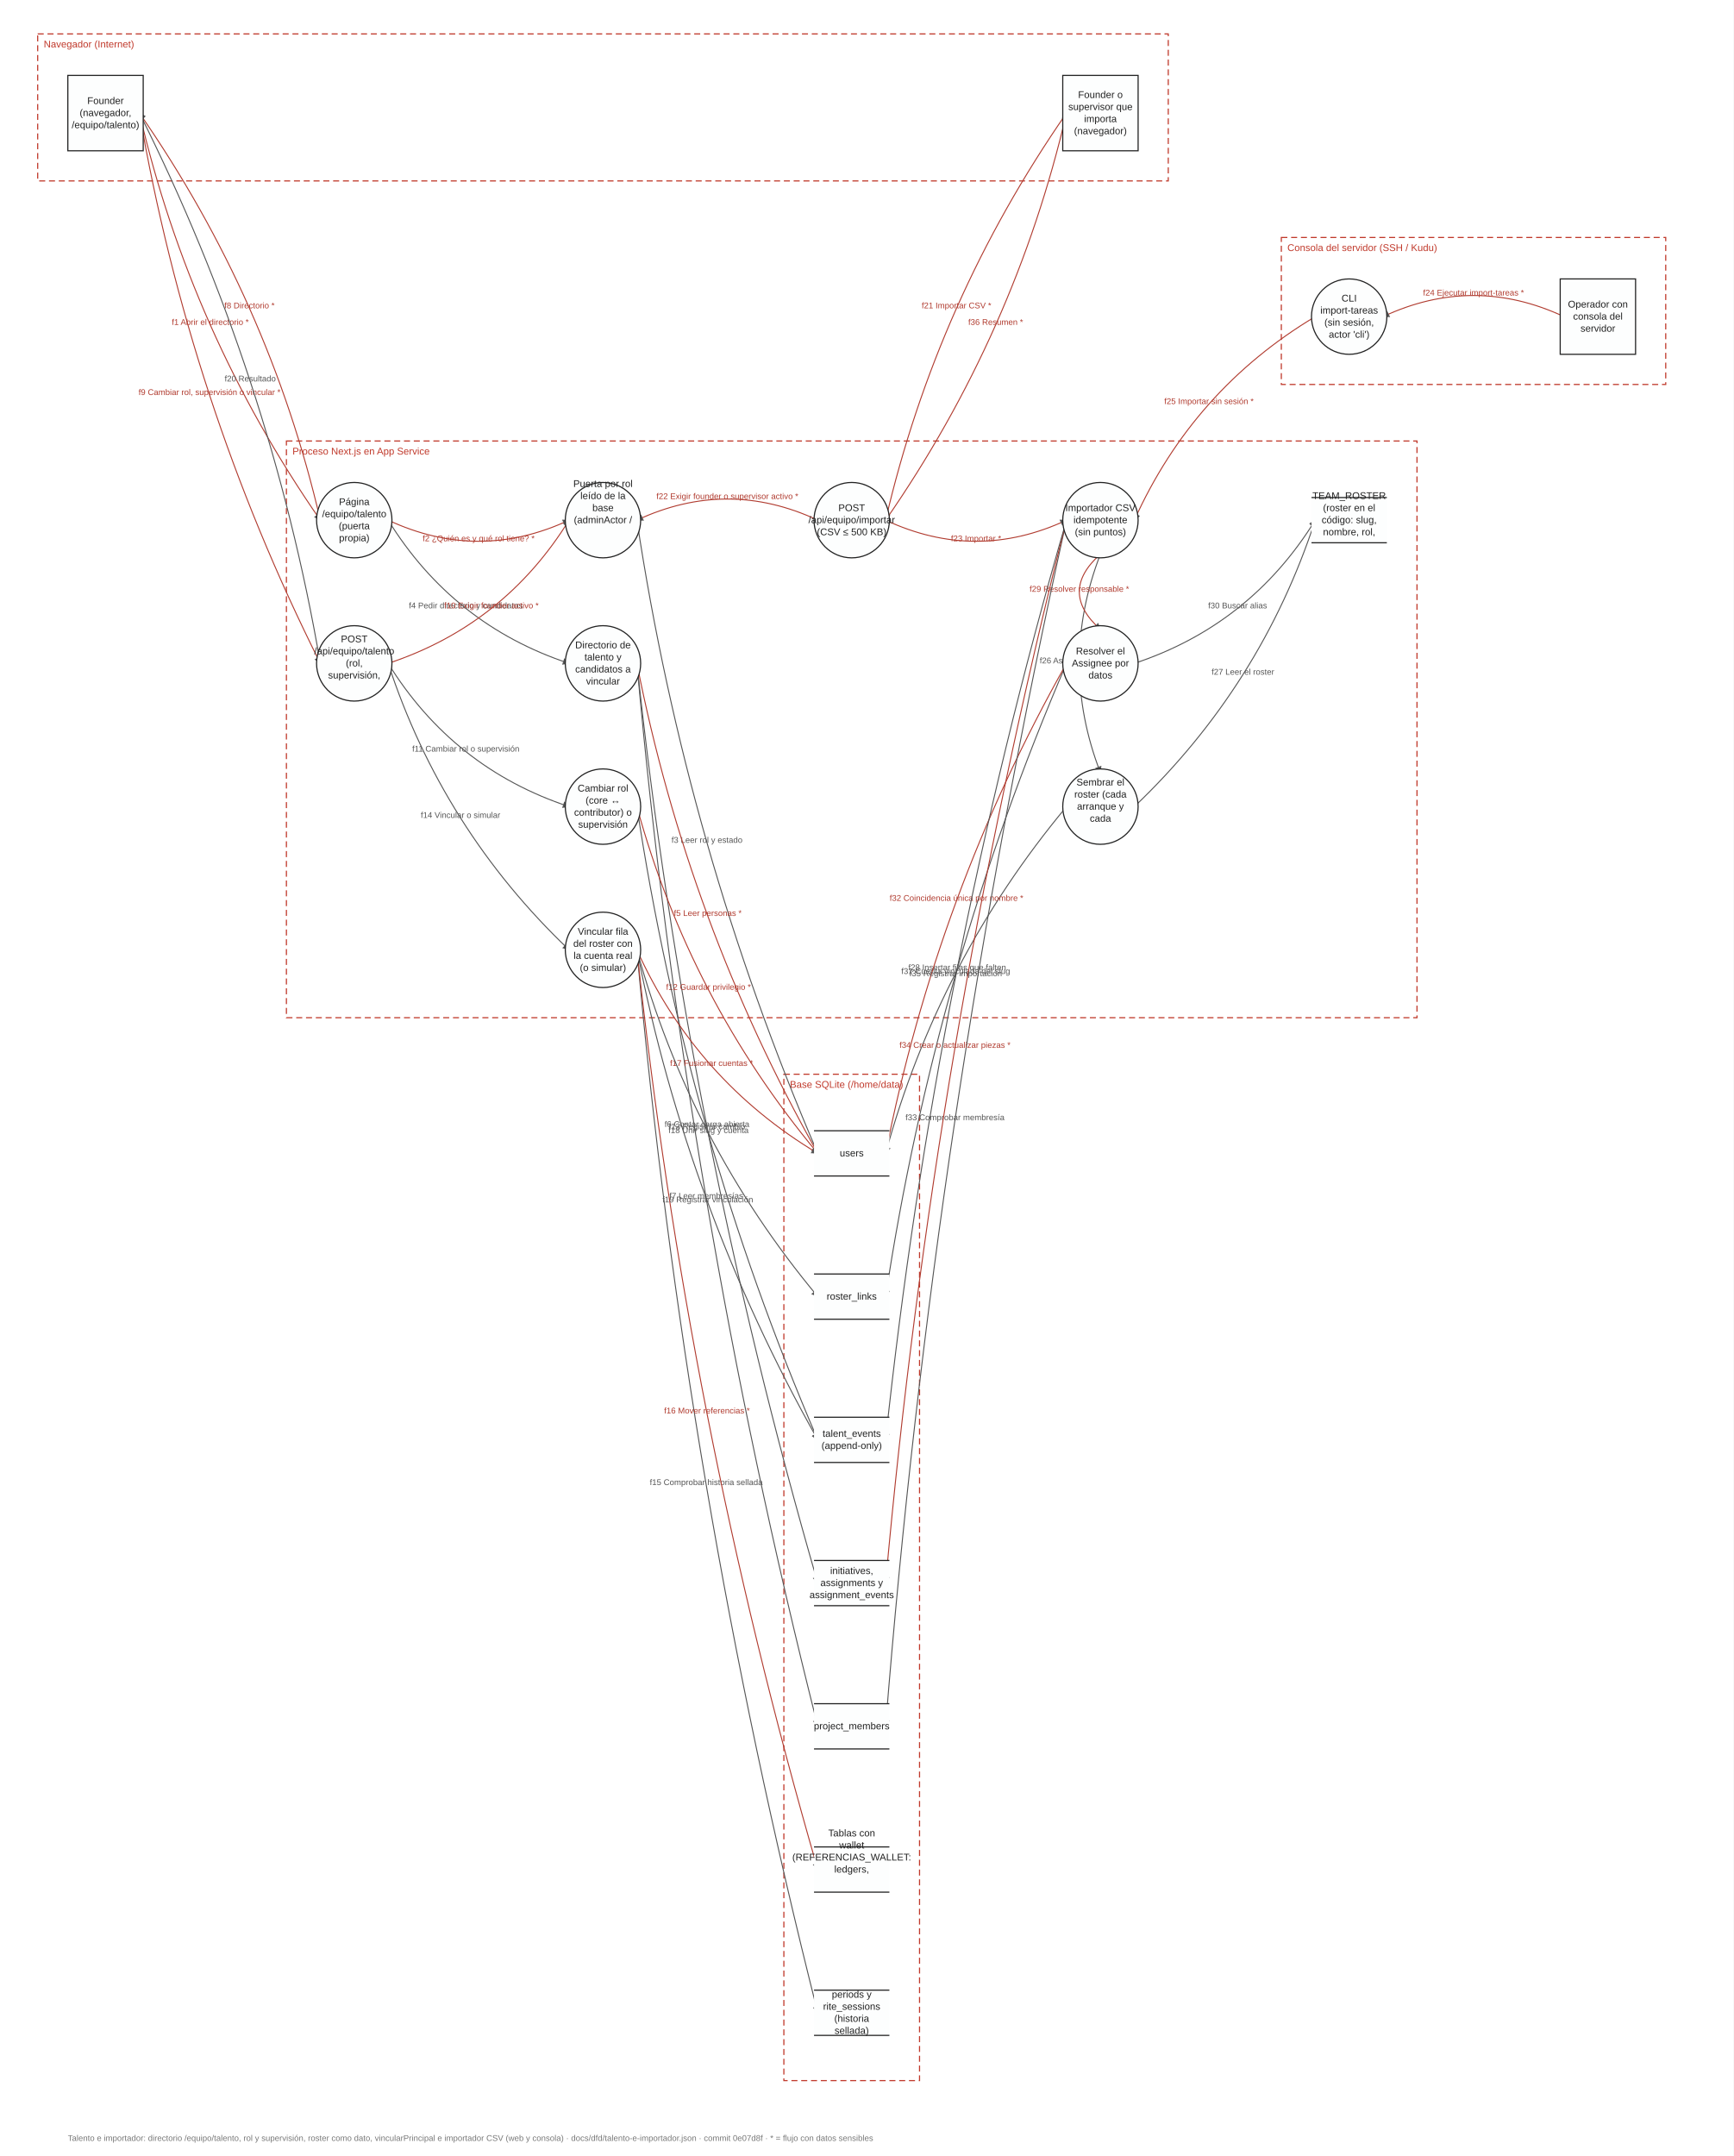
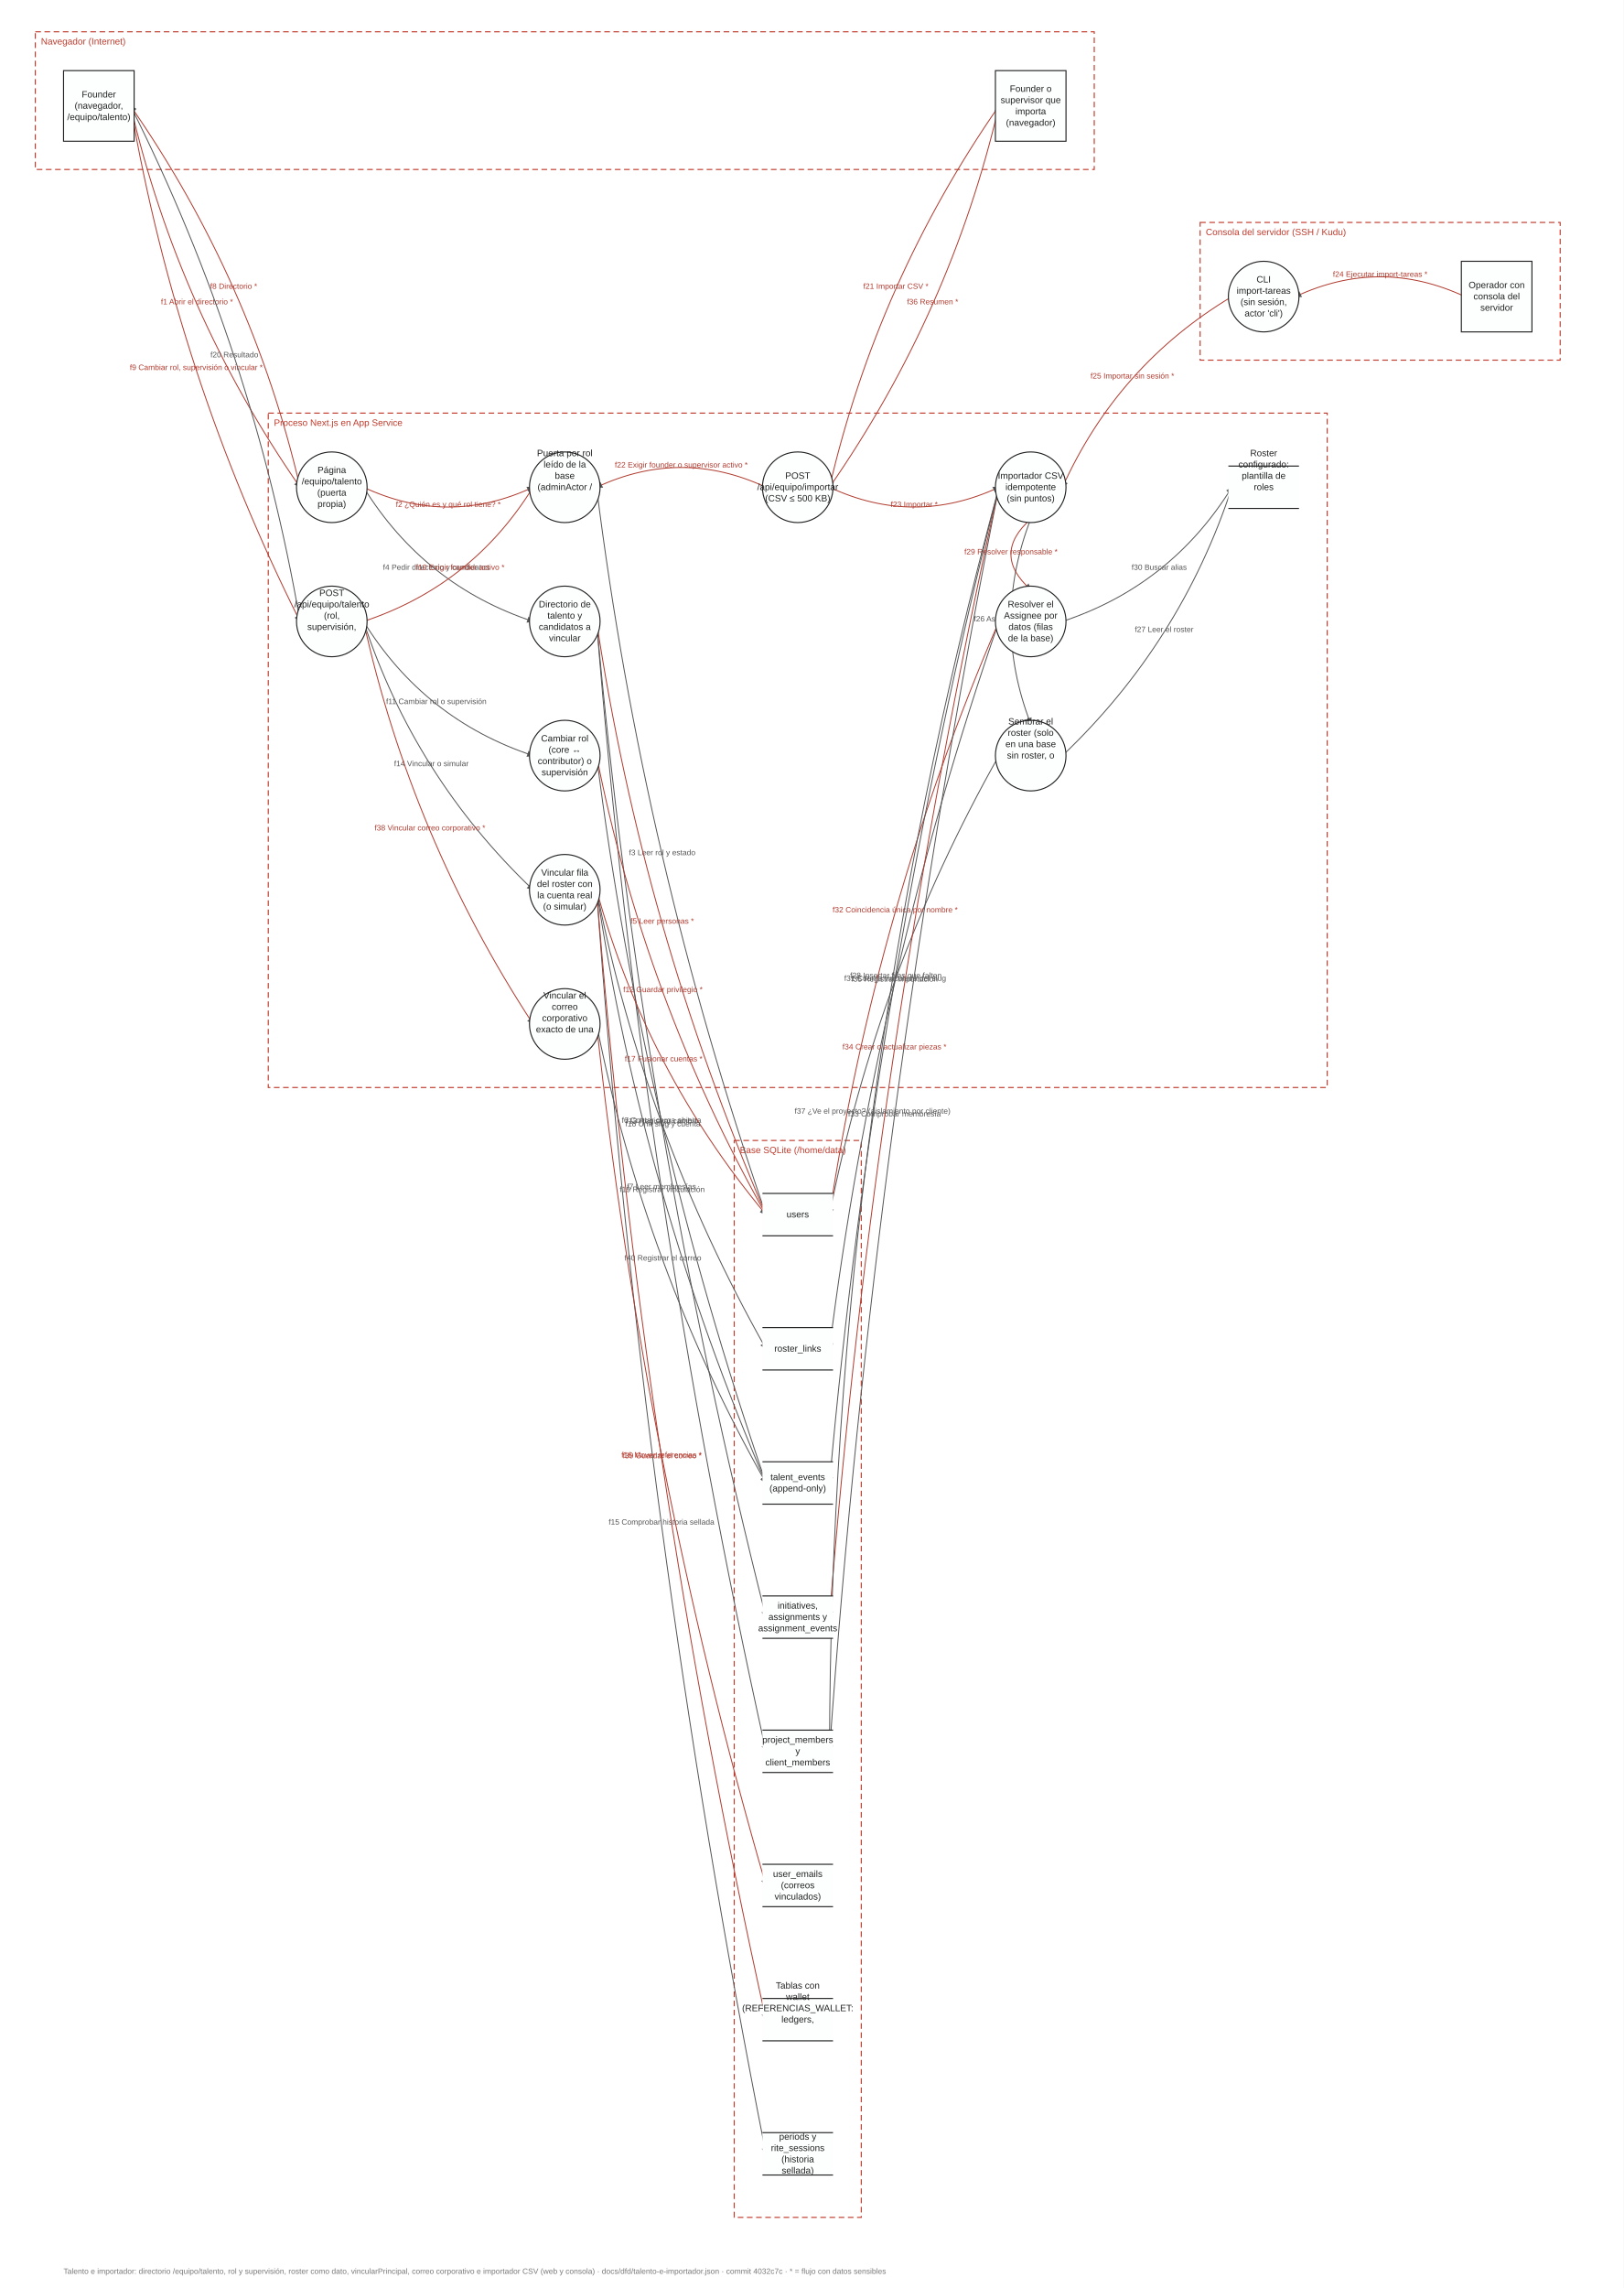
- <svg xmlns="http://www.w3.org/2000/svg" viewBox="0 0 2300 2860" width="2300" height="2860" font-family="Segoe UI, Arial, sans-serif" font-size="13">
+ <svg xmlns="http://www.w3.org/2000/svg" viewBox="0 0 2300 3240" width="2300" height="3240" font-family="Segoe UI, Arial, sans-serif" font-size="13">
  <defs>
    <marker id="punta" viewBox="0 0 10 10" refX="9" refY="5" markerWidth="7" markerHeight="7" orient="auto-start-reverse">
      <path d="M0,0 L10,5 L0,10 z" fill="#555" />
    </marker>
  </defs>
-   <rect width="2300" height="2860" fill="#ffffff" />
+   <rect width="2300" height="3240" fill="#ffffff" />
  <rect x="50" y="45" width="1500" height="195" fill="none" stroke="#c0392b" stroke-width="1.5" stroke-dasharray="8 5" />
  <text x="58" y="63" fill="#c0392b">Navegador (Internet)</text>
  <rect x="1700" y="315" width="510" height="195" fill="none" stroke="#c0392b" stroke-width="1.5" stroke-dasharray="8 5" />
  <text x="1708" y="333" fill="#c0392b">Consola del servidor (SSH / Kudu)</text>
-   <rect x="380" y="585" width="1500" height="765" fill="none" stroke="#c0392b" stroke-width="1.5" stroke-dasharray="8 5" />
+   <rect x="380" y="585" width="1500" height="955" fill="none" stroke="#c0392b" stroke-width="1.5" stroke-dasharray="8 5" />
  <text x="388" y="603" fill="#c0392b">Proceso Next.js en App Service</text>
-   <rect x="1040" y="1425" width="180" height="1335" fill="none" stroke="#c0392b" stroke-width="1.5" stroke-dasharray="8 5" />
-   <text x="1048" y="1443" fill="#c0392b">Base SQLite (/home/data)</text>
+   <rect x="1040" y="1615" width="180" height="1525" fill="none" stroke="#c0392b" stroke-width="1.5" stroke-dasharray="8 5" />
+   <text x="1048" y="1633" fill="#c0392b">Base SQLite (/home/data)</text>
  <path d="M185,150 Q253,442 425,690" fill="none" stroke="#b03a2e" stroke-width="1.3" marker-end="url(#punta)" />
  <text x="279" y="431" text-anchor="middle" font-size="11" fill="#b03a2e">f1 Abrir el directorio *</text>
  <path d="M515,690 Q635,746 755,690" fill="none" stroke="#b03a2e" stroke-width="1.3" marker-end="url(#punta)" />
  <text x="635" y="718" text-anchor="middle" font-size="11" fill="#b03a2e">f2 ¿Quién es y qué rol tiene? *</text>
-   <path d="M845,690 Q911,1126 1085,1530" fill="none" stroke="#555" stroke-width="1.3" marker-end="url(#punta)" />
-   <text x="938" y="1118" text-anchor="middle" font-size="11" fill="#555">f3 Leer rol y estado</text>
+   <path d="M845,690 Q911,1217 1085,1720" fill="none" stroke="#555" stroke-width="1.3" marker-end="url(#punta)" />
+   <text x="938" y="1211" text-anchor="middle" font-size="11" fill="#555">f3 Leer rol y estado</text>
  <path d="M515,690 Q601,829 755,880" fill="none" stroke="#555" stroke-width="1.3" marker-end="url(#punta)" />
  <text x="618" y="807" text-anchor="middle" font-size="11" fill="#555">f4 Pedir directorio y candidatos</text>
-   <path d="M845,880 Q913,1225 1085,1530" fill="none" stroke="#b03a2e" stroke-width="1.3" marker-end="url(#punta)" />
-   <text x="939" y="1215" text-anchor="middle" font-size="11" fill="#b03a2e">f5 Leer personas *</text>
-   <path d="M845,880 Q911,1500 1085,2100" fill="none" stroke="#555" stroke-width="1.3" marker-end="url(#punta)" />
-   <text x="938" y="1495" text-anchor="middle" font-size="11" fill="#555">f6 Contar carga abierta</text>
+   <path d="M845,880 Q911,1316 1085,1720" fill="none" stroke="#b03a2e" stroke-width="1.3" marker-end="url(#punta)" />
+   <text x="938" y="1308" text-anchor="middle" font-size="11" fill="#b03a2e">f5 Leer personas *</text>
  <path d="M845,880 Q909,1595 1085,2290" fill="none" stroke="#555" stroke-width="1.3" marker-end="url(#punta)" />
-   <text x="937" y="1590" text-anchor="middle" font-size="11" fill="#555">f7 Leer membresías</text>
+   <text x="937" y="1590" text-anchor="middle" font-size="11" fill="#555">f6 Contar carga abierta</text>
+   <path d="M845,880 Q909,1688 1085,2480" fill="none" stroke="#555" stroke-width="1.3" marker-end="url(#punta)" />
+   <text x="937" y="1684" text-anchor="middle" font-size="11" fill="#555">f7 Leer membresías</text>
  <path d="M425,690 Q357,398 185,150" fill="none" stroke="#b03a2e" stroke-width="1.3" marker-end="url(#punta)" />
  <text x="331" y="409" text-anchor="middle" font-size="11" fill="#b03a2e">f8 Directorio *</text>
  <path d="M185,150 Q251,533 425,880" fill="none" stroke="#b03a2e" stroke-width="1.3" marker-end="url(#punta)" />
  <text x="278" y="524" text-anchor="middle" font-size="11" fill="#b03a2e">f9 Cambiar rol, supervisión o vincular *</text>
  <path d="M515,880 Q669,829 755,690" fill="none" stroke="#b03a2e" stroke-width="1.3" marker-end="url(#punta)" />
  <text x="652" y="807" text-anchor="middle" font-size="11" fill="#b03a2e">f10 Exigir founder activo *</text>
  <path d="M515,880 Q601,1019 755,1070" fill="none" stroke="#555" stroke-width="1.3" marker-end="url(#punta)" />
  <text x="618" y="997" text-anchor="middle" font-size="11" fill="#555">f11 Cambiar rol o supervisión</text>
-   <path d="M845,1070 Q915,1326 1085,1530" fill="none" stroke="#b03a2e" stroke-width="1.3" marker-end="url(#punta)" />
-   <text x="940" y="1313" text-anchor="middle" font-size="11" fill="#b03a2e">f12 Guardar privilegio *</text>
-   <path d="M845,1070 Q911,1506 1085,1910" fill="none" stroke="#555" stroke-width="1.3" marker-end="url(#punta)" />
-   <text x="938" y="1498" text-anchor="middle" font-size="11" fill="#555">f13 Registrar cambio</text>
+   <path d="M845,1070 Q913,1415 1085,1720" fill="none" stroke="#b03a2e" stroke-width="1.3" marker-end="url(#punta)" />
+   <text x="939" y="1405" text-anchor="middle" font-size="11" fill="#b03a2e">f12 Guardar privilegio *</text>
+   <path d="M845,1070 Q911,1597 1085,2100" fill="none" stroke="#555" stroke-width="1.3" marker-end="url(#punta)" />
+   <text x="938" y="1591" text-anchor="middle" font-size="11" fill="#555">f13 Registrar cambio</text>
  <path d="M515,880 Q587,1100 755,1260" fill="none" stroke="#555" stroke-width="1.3" marker-end="url(#punta)" />
  <text x="611" y="1085" text-anchor="middle" font-size="11" fill="#555">f14 Vincular o simular</text>
-   <path d="M845,1260 Q909,1975 1085,2670" fill="none" stroke="#555" stroke-width="1.3" marker-end="url(#punta)" />
-   <text x="937" y="1970" text-anchor="middle" font-size="11" fill="#555">f15 Comprobar historia sellada</text>
-   <path d="M845,1260 Q911,1880 1085,2480" fill="none" stroke="#b03a2e" stroke-width="1.3" marker-end="url(#punta)" />
-   <text x="938" y="1875" text-anchor="middle" font-size="11" fill="#b03a2e">f16 Mover referencias *</text>
-   <path d="M845,1260 Q923,1433 1085,1530" fill="none" stroke="#b03a2e" stroke-width="1.3" marker-end="url(#punta)" />
-   <text x="944" y="1414" text-anchor="middle" font-size="11" fill="#b03a2e">f17 Fusionar cuentas *</text>
-   <path d="M845,1260 Q915,1516 1085,1720" fill="none" stroke="#555" stroke-width="1.3" marker-end="url(#punta)" />
-   <text x="940" y="1503" text-anchor="middle" font-size="11" fill="#555">f18 Unir slug y cuenta</text>
+   <path d="M845,1260 Q909,2163 1085,3050" fill="none" stroke="#555" stroke-width="1.3" marker-end="url(#punta)" />
+   <text x="937" y="2159" text-anchor="middle" font-size="11" fill="#555">f15 Comprobar historia sellada</text>
+   <path d="M845,1260 Q909,2068 1085,2860" fill="none" stroke="#b03a2e" stroke-width="1.3" marker-end="url(#punta)" />
+   <text x="937" y="2064" text-anchor="middle" font-size="11" fill="#b03a2e">f16 Mover referencias *</text>
+   <path d="M845,1260 Q915,1516 1085,1720" fill="none" stroke="#b03a2e" stroke-width="1.3" marker-end="url(#punta)" />
+   <text x="940" y="1503" text-anchor="middle" font-size="11" fill="#b03a2e">f17 Fusionar cuentas *</text>
  <path d="M845,1260 Q913,1605 1085,1910" fill="none" stroke="#555" stroke-width="1.3" marker-end="url(#punta)" />
-   <text x="939" y="1595" text-anchor="middle" font-size="11" fill="#555">f19 Registrar vinculación</text>
+   <text x="939" y="1595" text-anchor="middle" font-size="11" fill="#555">f18 Unir slug y cuenta</text>
+   <path d="M845,1260 Q911,1696 1085,2100" fill="none" stroke="#555" stroke-width="1.3" marker-end="url(#punta)" />
+   <text x="938" y="1688" text-anchor="middle" font-size="11" fill="#555">f19 Registrar vinculación</text>
  <path d="M425,880 Q359,497 185,150" fill="none" stroke="#555" stroke-width="1.3" marker-end="url(#punta)" />
  <text x="332" y="506" text-anchor="middle" font-size="11" fill="#555">f20 Resultado</text>
  <path d="M1415,150 Q1243,398 1175,690" fill="none" stroke="#b03a2e" stroke-width="1.3" marker-end="url(#punta)" />
  <text x="1269" y="409" text-anchor="middle" font-size="11" fill="#b03a2e">f21 Importar CSV *</text>
  <path d="M1085,690 Q965,634 845,690" fill="none" stroke="#b03a2e" stroke-width="1.3" marker-end="url(#punta)" />
  <text x="965" y="662" text-anchor="middle" font-size="11" fill="#b03a2e">f22 Exigir founder o supervisor activo *</text>
  <path d="M1175,690 Q1295,746 1415,690" fill="none" stroke="#b03a2e" stroke-width="1.3" marker-end="url(#punta)" />
  <text x="1295" y="718" text-anchor="middle" font-size="11" fill="#b03a2e">f23 Importar *</text>
  <path d="M2075,420 Q1955,364 1835,420" fill="none" stroke="#b03a2e" stroke-width="1.3" marker-end="url(#punta)" />
  <text x="1955" y="392" text-anchor="middle" font-size="11" fill="#b03a2e">f24 Ejecutar import-tareas *</text>
  <path d="M1745,420 Q1583,517 1505,690" fill="none" stroke="#b03a2e" stroke-width="1.3" marker-end="url(#punta)" />
  <text x="1604" y="536" text-anchor="middle" font-size="11" fill="#b03a2e">f25 Importar sin sesión *</text>
  <path d="M1460,735 Q1404,880 1460,1025" fill="none" stroke="#555" stroke-width="1.3" marker-end="url(#punta)" />
  <text x="1432" y="880" text-anchor="middle" font-size="11" fill="#555">f26 Asegurar el roster</text>
  <path d="M1505,1070 Q1673,910 1745,690" fill="none" stroke="#555" stroke-width="1.3" marker-end="url(#punta)" />
  <text x="1649" y="895" text-anchor="middle" font-size="11" fill="#555">f27 Leer el roster</text>
-   <path d="M1415,1070 Q1245,1274 1175,1530" fill="none" stroke="#555" stroke-width="1.3" marker-end="url(#punta)" />
-   <text x="1270" y="1287" text-anchor="middle" font-size="11" fill="#555">f28 Insertar filas que falten</text>
+   <path d="M1415,1070 Q1243,1375 1175,1720" fill="none" stroke="#555" stroke-width="1.3" marker-end="url(#punta)" />
+   <text x="1269" y="1385" text-anchor="middle" font-size="11" fill="#555">f28 Insertar filas que falten</text>
  <path d="M1460,735 Q1404,785 1460,835" fill="none" stroke="#b03a2e" stroke-width="1.3" marker-end="url(#punta)" />
  <text x="1432" y="785" text-anchor="middle" font-size="11" fill="#b03a2e">f29 Resolver responsable *</text>
  <path d="M1505,880 Q1659,829 1745,690" fill="none" stroke="#555" stroke-width="1.3" marker-end="url(#punta)" />
  <text x="1642" y="807" text-anchor="middle" font-size="11" fill="#555">f30 Buscar alias</text>
-   <path d="M1415,880 Q1241,1284 1175,1720" fill="none" stroke="#555" stroke-width="1.3" marker-end="url(#punta)" />
-   <text x="1268" y="1292" text-anchor="middle" font-size="11" fill="#555">f31 Cuenta vinculada del slug</text>
-   <path d="M1415,880 Q1243,1185 1175,1530" fill="none" stroke="#b03a2e" stroke-width="1.3" marker-end="url(#punta)" />
-   <text x="1269" y="1195" text-anchor="middle" font-size="11" fill="#b03a2e">f32 Coincidencia única por nombre *</text>
-   <path d="M1415,690 Q1239,1482 1175,2290" fill="none" stroke="#555" stroke-width="1.3" marker-end="url(#punta)" />
-   <text x="1267" y="1486" text-anchor="middle" font-size="11" fill="#555">f33 Comprobar membresía</text>
-   <path d="M1415,690 Q1239,1385 1175,2100" fill="none" stroke="#b03a2e" stroke-width="1.3" marker-end="url(#punta)" />
-   <text x="1267" y="1390" text-anchor="middle" font-size="11" fill="#b03a2e">f34 Crear o actualizar piezas *</text>
-   <path d="M1415,690 Q1241,1290 1175,1910" fill="none" stroke="#555" stroke-width="1.3" marker-end="url(#punta)" />
-   <text x="1268" y="1295" text-anchor="middle" font-size="11" fill="#555">f35 Registrar importación</text>
+   <path d="M1415,880 Q1241,1383 1175,1910" fill="none" stroke="#555" stroke-width="1.3" marker-end="url(#punta)" />
+   <text x="1268" y="1389" text-anchor="middle" font-size="11" fill="#555">f31 Cuenta vinculada del slug</text>
+   <path d="M1415,880 Q1241,1284 1175,1720" fill="none" stroke="#b03a2e" stroke-width="1.3" marker-end="url(#punta)" />
+   <text x="1268" y="1292" text-anchor="middle" font-size="11" fill="#b03a2e">f32 Coincidencia única por nombre *</text>
+   <path d="M1415,690 Q1239,1577 1175,2480" fill="none" stroke="#555" stroke-width="1.3" marker-end="url(#punta)" />
+   <text x="1267" y="1581" text-anchor="middle" font-size="11" fill="#555">f33 Comprobar membresía</text>
+   <path d="M1415,690 Q1239,1482 1175,2290" fill="none" stroke="#b03a2e" stroke-width="1.3" marker-end="url(#punta)" />
+   <text x="1267" y="1486" text-anchor="middle" font-size="11" fill="#b03a2e">f34 Crear o actualizar piezas *</text>
+   <path d="M1415,690 Q1239,1385 1175,2100" fill="none" stroke="#555" stroke-width="1.3" marker-end="url(#punta)" />
+   <text x="1267" y="1390" text-anchor="middle" font-size="11" fill="#555">f35 Registrar importación</text>
  <path d="M1175,690 Q1347,442 1415,150" fill="none" stroke="#b03a2e" stroke-width="1.3" marker-end="url(#punta)" />
  <text x="1321" y="431" text-anchor="middle" font-size="11" fill="#b03a2e">f36 Resumen *</text>
+   <path d="M1415,690 Q1177,1569 1175,2480" fill="none" stroke="#555" stroke-width="1.3" marker-end="url(#punta)" />
+   <text x="1236" y="1577" text-anchor="middle" font-size="11" fill="#555">f37 ¿Ve el proyecto? (aislamiento por cliente)</text>
+   <path d="M515,880 Q583,1187 755,1450" fill="none" stroke="#b03a2e" stroke-width="1.3" marker-end="url(#punta)" />
+   <text x="609" y="1176" text-anchor="middle" font-size="11" fill="#b03a2e">f38 Vincular correo corporativo *</text>
+   <path d="M845,1450 Q911,2070 1085,2670" fill="none" stroke="#b03a2e" stroke-width="1.3" marker-end="url(#punta)" />
+   <text x="938" y="2065" text-anchor="middle" font-size="11" fill="#b03a2e">f39 Guardar el correo *</text>
+   <path d="M845,1450 Q913,1795 1085,2100" fill="none" stroke="#555" stroke-width="1.3" marker-end="url(#punta)" />
+   <text x="939" y="1785" text-anchor="middle" font-size="11" fill="#555">f40 Registrar el correo</text>
  <rect x="90" y="100" width="100" height="100" fill="#fdfefe" stroke="#222" stroke-width="1.5" />
  <text x="140" y="138" text-anchor="middle" fill="#222">Founder</text>
  <text x="140" y="154" text-anchor="middle" fill="#222">(navegador,</text>
  <text x="140" y="170" text-anchor="middle" fill="#222">/equipo/talento)</text>
  <rect x="1410" y="100" width="100" height="100" fill="#fdfefe" stroke="#222" stroke-width="1.5" />
  <text x="1460" y="130" text-anchor="middle" fill="#222">Founder o</text>
  <text x="1460" y="146" text-anchor="middle" fill="#222">supervisor que</text>
  <text x="1460" y="162" text-anchor="middle" fill="#222">importa</text>
  <text x="1460" y="178" text-anchor="middle" fill="#222">(navegador)</text>
  <rect x="2070" y="370" width="100" height="100" fill="#fdfefe" stroke="#222" stroke-width="1.5" />
  <text x="2120" y="408" text-anchor="middle" fill="#222">Operador con</text>
  <text x="2120" y="424" text-anchor="middle" fill="#222">consola del</text>
  <text x="2120" y="440" text-anchor="middle" fill="#222">servidor</text>
  <circle cx="470" cy="690" r="50" fill="#fdfefe" stroke="#222" stroke-width="1.5" />
  <text x="470" y="670" text-anchor="middle" fill="#222">Página</text>
  <text x="470" y="686" text-anchor="middle" fill="#222">/equipo/talento</text>
  <text x="470" y="702" text-anchor="middle" fill="#222">(puerta</text>
  <text x="470" y="718" text-anchor="middle" fill="#222">propia)</text>
  <circle cx="470" cy="880" r="50" fill="#fdfefe" stroke="#222" stroke-width="1.5" />
-   <text x="470" y="852" text-anchor="middle" fill="#222">POST</text>
-   <text x="470" y="868" text-anchor="middle" fill="#222">/api/equipo/talento</text>
-   <text x="470" y="884" text-anchor="middle" fill="#222">(rol,</text>
-   <text x="470" y="900" text-anchor="middle" fill="#222">supervisión,</text>
+   <text x="470" y="844" text-anchor="middle" fill="#222">POST</text>
+   <text x="470" y="860" text-anchor="middle" fill="#222">/api/equipo/talento</text>
+   <text x="470" y="876" text-anchor="middle" fill="#222">(rol,</text>
+   <text x="470" y="892" text-anchor="middle" fill="#222">supervisión,</text>
  <circle cx="1130" cy="690" r="50" fill="#fdfefe" stroke="#222" stroke-width="1.5" />
  <text x="1130" y="678" text-anchor="middle" fill="#222">POST</text>
  <text x="1130" y="694" text-anchor="middle" fill="#222">/api/equipo/importar</text>
  <text x="1130" y="710" text-anchor="middle" fill="#222">(CSV ≤ 500 KB)</text>
  <circle cx="1790" cy="420" r="50" fill="#fdfefe" stroke="#222" stroke-width="1.5" />
  <text x="1790" y="400" text-anchor="middle" fill="#222">CLI</text>
  <text x="1790" y="416" text-anchor="middle" fill="#222">import-tareas</text>
  <text x="1790" y="432" text-anchor="middle" fill="#222">(sin sesión,</text>
  <text x="1790" y="448" text-anchor="middle" fill="#222">actor 'cli')</text>
  <circle cx="800" cy="690" r="50" fill="#fdfefe" stroke="#222" stroke-width="1.5" />
  <text x="800" y="646" text-anchor="middle" fill="#222">Puerta por rol</text>
  <text x="800" y="662" text-anchor="middle" fill="#222">leído de la</text>
  <text x="800" y="678" text-anchor="middle" fill="#222">base</text>
  <text x="800" y="694" text-anchor="middle" fill="#222">(adminActor /</text>
  <circle cx="800" cy="880" r="50" fill="#fdfefe" stroke="#222" stroke-width="1.5" />
  <text x="800" y="860" text-anchor="middle" fill="#222">Directorio de</text>
  <text x="800" y="876" text-anchor="middle" fill="#222">talento y</text>
  <text x="800" y="892" text-anchor="middle" fill="#222">candidatos a</text>
  <text x="800" y="908" text-anchor="middle" fill="#222">vincular</text>
  <circle cx="800" cy="1070" r="50" fill="#fdfefe" stroke="#222" stroke-width="1.5" />
  <text x="800" y="1050" text-anchor="middle" fill="#222">Cambiar rol</text>
  <text x="800" y="1066" text-anchor="middle" fill="#222">(core ↔</text>
  <text x="800" y="1082" text-anchor="middle" fill="#222">contributor) o</text>
  <text x="800" y="1098" text-anchor="middle" fill="#222">supervisión</text>
  <circle cx="800" cy="1260" r="50" fill="#fdfefe" stroke="#222" stroke-width="1.5" />
  <text x="800" y="1240" text-anchor="middle" fill="#222">Vincular fila</text>
  <text x="800" y="1256" text-anchor="middle" fill="#222">del roster con</text>
  <text x="800" y="1272" text-anchor="middle" fill="#222">la cuenta real</text>
  <text x="800" y="1288" text-anchor="middle" fill="#222">(o simular)</text>
+   <circle cx="800" cy="1450" r="50" fill="#fdfefe" stroke="#222" stroke-width="1.5" />
+   <text x="800" y="1414" text-anchor="middle" fill="#222">Vincular el</text>
+   <text x="800" y="1430" text-anchor="middle" fill="#222">correo</text>
+   <text x="800" y="1446" text-anchor="middle" fill="#222">corporativo</text>
+   <text x="800" y="1462" text-anchor="middle" fill="#222">exacto de una</text>
  <circle cx="1460" cy="690" r="50" fill="#fdfefe" stroke="#222" stroke-width="1.5" />
  <text x="1460" y="678" text-anchor="middle" fill="#222">Importador CSV</text>
  <text x="1460" y="694" text-anchor="middle" fill="#222">idempotente</text>
  <text x="1460" y="710" text-anchor="middle" fill="#222">(sin puntos)</text>
  <circle cx="1460" cy="880" r="50" fill="#fdfefe" stroke="#222" stroke-width="1.5" />
-   <text x="1460" y="868" text-anchor="middle" fill="#222">Resolver el</text>
-   <text x="1460" y="884" text-anchor="middle" fill="#222">Assignee por</text>
-   <text x="1460" y="900" text-anchor="middle" fill="#222">datos</text>
+   <text x="1460" y="860" text-anchor="middle" fill="#222">Resolver el</text>
+   <text x="1460" y="876" text-anchor="middle" fill="#222">Assignee por</text>
+   <text x="1460" y="892" text-anchor="middle" fill="#222">datos (filas</text>
+   <text x="1460" y="908" text-anchor="middle" fill="#222">de la base)</text>
  <circle cx="1460" cy="1070" r="50" fill="#fdfefe" stroke="#222" stroke-width="1.5" />
-   <text x="1460" y="1042" text-anchor="middle" fill="#222">Sembrar el</text>
-   <text x="1460" y="1058" text-anchor="middle" fill="#222">roster (cada</text>
-   <text x="1460" y="1074" text-anchor="middle" fill="#222">arranque y</text>
-   <text x="1460" y="1090" text-anchor="middle" fill="#222">cada</text>
+   <text x="1460" y="1026" text-anchor="middle" fill="#222">Sembrar el</text>
+   <text x="1460" y="1042" text-anchor="middle" fill="#222">roster (solo</text>
+   <text x="1460" y="1058" text-anchor="middle" fill="#222">en una base</text>
+   <text x="1460" y="1074" text-anchor="middle" fill="#222">sin roster, o</text>
  <rect x="1740" y="660" width="100" height="60" fill="#fdfefe" stroke="none" />
  <line x1="1740" y1="660" x2="1840" y2="660" stroke="#222" stroke-width="1.5" />
  <line x1="1740" y1="720" x2="1840" y2="720" stroke="#222" stroke-width="1.5" />
-   <text x="1790" y="662" text-anchor="middle" fill="#222">TEAM_ROSTER</text>
-   <text x="1790" y="678" text-anchor="middle" fill="#222">(roster en el</text>
-   <text x="1790" y="694" text-anchor="middle" fill="#222">código: slug,</text>
-   <text x="1790" y="710" text-anchor="middle" fill="#222">nombre, rol,</text>
-   <rect x="1080" y="1500" width="100" height="60" fill="#fdfefe" stroke="none" />
-   <line x1="1080" y1="1500" x2="1180" y2="1500" stroke="#222" stroke-width="1.5" />
-   <line x1="1080" y1="1560" x2="1180" y2="1560" stroke="#222" stroke-width="1.5" />
-   <text x="1130" y="1534" text-anchor="middle" fill="#222">users</text>
+   <text x="1790" y="646" text-anchor="middle" fill="#222">Roster</text>
+   <text x="1790" y="662" text-anchor="middle" fill="#222">configurado:</text>
+   <text x="1790" y="678" text-anchor="middle" fill="#222">plantilla de</text>
+   <text x="1790" y="694" text-anchor="middle" fill="#222">roles</text>
  <rect x="1080" y="1690" width="100" height="60" fill="#fdfefe" stroke="none" />
  <line x1="1080" y1="1690" x2="1180" y2="1690" stroke="#222" stroke-width="1.5" />
  <line x1="1080" y1="1750" x2="1180" y2="1750" stroke="#222" stroke-width="1.5" />
-   <text x="1130" y="1724" text-anchor="middle" fill="#222">roster_links</text>
+   <text x="1130" y="1724" text-anchor="middle" fill="#222">users</text>
  <rect x="1080" y="1880" width="100" height="60" fill="#fdfefe" stroke="none" />
  <line x1="1080" y1="1880" x2="1180" y2="1880" stroke="#222" stroke-width="1.5" />
  <line x1="1080" y1="1940" x2="1180" y2="1940" stroke="#222" stroke-width="1.5" />
-   <text x="1130" y="1906" text-anchor="middle" fill="#222">talent_events</text>
-   <text x="1130" y="1922" text-anchor="middle" fill="#222">(append-only)</text>
+   <text x="1130" y="1914" text-anchor="middle" fill="#222">roster_links</text>
  <rect x="1080" y="2070" width="100" height="60" fill="#fdfefe" stroke="none" />
  <line x1="1080" y1="2070" x2="1180" y2="2070" stroke="#222" stroke-width="1.5" />
  <line x1="1080" y1="2130" x2="1180" y2="2130" stroke="#222" stroke-width="1.5" />
-   <text x="1130" y="2088" text-anchor="middle" fill="#222">initiatives,</text>
-   <text x="1130" y="2104" text-anchor="middle" fill="#222">assignments y</text>
-   <text x="1130" y="2120" text-anchor="middle" fill="#222">assignment_events</text>
+   <text x="1130" y="2096" text-anchor="middle" fill="#222">talent_events</text>
+   <text x="1130" y="2112" text-anchor="middle" fill="#222">(append-only)</text>
  <rect x="1080" y="2260" width="100" height="60" fill="#fdfefe" stroke="none" />
  <line x1="1080" y1="2260" x2="1180" y2="2260" stroke="#222" stroke-width="1.5" />
  <line x1="1080" y1="2320" x2="1180" y2="2320" stroke="#222" stroke-width="1.5" />
-   <text x="1130" y="2294" text-anchor="middle" fill="#222">project_members</text>
+   <text x="1130" y="2278" text-anchor="middle" fill="#222">initiatives,</text>
+   <text x="1130" y="2294" text-anchor="middle" fill="#222">assignments y</text>
+   <text x="1130" y="2310" text-anchor="middle" fill="#222">assignment_events</text>
  <rect x="1080" y="2450" width="100" height="60" fill="#fdfefe" stroke="none" />
  <line x1="1080" y1="2450" x2="1180" y2="2450" stroke="#222" stroke-width="1.5" />
  <line x1="1080" y1="2510" x2="1180" y2="2510" stroke="#222" stroke-width="1.5" />
-   <text x="1130" y="2436" text-anchor="middle" fill="#222">Tablas con</text>
-   <text x="1130" y="2452" text-anchor="middle" fill="#222">wallet</text>
-   <text x="1130" y="2468" text-anchor="middle" fill="#222">(REFERENCIAS_WALLET:</text>
-   <text x="1130" y="2484" text-anchor="middle" fill="#222">ledgers,</text>
+   <text x="1130" y="2468" text-anchor="middle" fill="#222">project_members</text>
+   <text x="1130" y="2484" text-anchor="middle" fill="#222">y</text>
+   <text x="1130" y="2500" text-anchor="middle" fill="#222">client_members</text>
  <rect x="1080" y="2640" width="100" height="60" fill="#fdfefe" stroke="none" />
  <line x1="1080" y1="2640" x2="1180" y2="2640" stroke="#222" stroke-width="1.5" />
  <line x1="1080" y1="2700" x2="1180" y2="2700" stroke="#222" stroke-width="1.5" />
-   <text x="1130" y="2650" text-anchor="middle" fill="#222">periods y</text>
-   <text x="1130" y="2666" text-anchor="middle" fill="#222">rite_sessions</text>
-   <text x="1130" y="2682" text-anchor="middle" fill="#222">(historia</text>
-   <text x="1130" y="2698" text-anchor="middle" fill="#222">sellada)</text>
-   <text x="90" y="2840" font-size="11" fill="#777">Talento e importador: directorio /equipo/talento, rol y supervisión, roster como dato, vincularPrincipal e importador CSV (web y consola) · docs/dfd/talento-e-importador.json · commit 0e07d8f · * = flujo con datos sensibles</text>
+   <text x="1130" y="2658" text-anchor="middle" fill="#222">user_emails</text>
+   <text x="1130" y="2674" text-anchor="middle" fill="#222">(correos</text>
+   <text x="1130" y="2690" text-anchor="middle" fill="#222">vinculados)</text>
+   <rect x="1080" y="2830" width="100" height="60" fill="#fdfefe" stroke="none" />
+   <line x1="1080" y1="2830" x2="1180" y2="2830" stroke="#222" stroke-width="1.5" />
+   <line x1="1080" y1="2890" x2="1180" y2="2890" stroke="#222" stroke-width="1.5" />
+   <text x="1130" y="2816" text-anchor="middle" fill="#222">Tablas con</text>
+   <text x="1130" y="2832" text-anchor="middle" fill="#222">wallet</text>
+   <text x="1130" y="2848" text-anchor="middle" fill="#222">(REFERENCIAS_WALLET:</text>
+   <text x="1130" y="2864" text-anchor="middle" fill="#222">ledgers,</text>
+   <rect x="1080" y="3020" width="100" height="60" fill="#fdfefe" stroke="none" />
+   <line x1="1080" y1="3020" x2="1180" y2="3020" stroke="#222" stroke-width="1.5" />
+   <line x1="1080" y1="3080" x2="1180" y2="3080" stroke="#222" stroke-width="1.5" />
+   <text x="1130" y="3030" text-anchor="middle" fill="#222">periods y</text>
+   <text x="1130" y="3046" text-anchor="middle" fill="#222">rite_sessions</text>
+   <text x="1130" y="3062" text-anchor="middle" fill="#222">(historia</text>
+   <text x="1130" y="3078" text-anchor="middle" fill="#222">sellada)</text>
+   <text x="90" y="3220" font-size="11" fill="#777">Talento e importador: directorio /equipo/talento, rol y supervisión, roster como dato, vincularPrincipal, correo corporativo e importador CSV (web y consola) · docs/dfd/talento-e-importador.json · commit 4032c7c · * = flujo con datos sensibles</text>
</svg>
